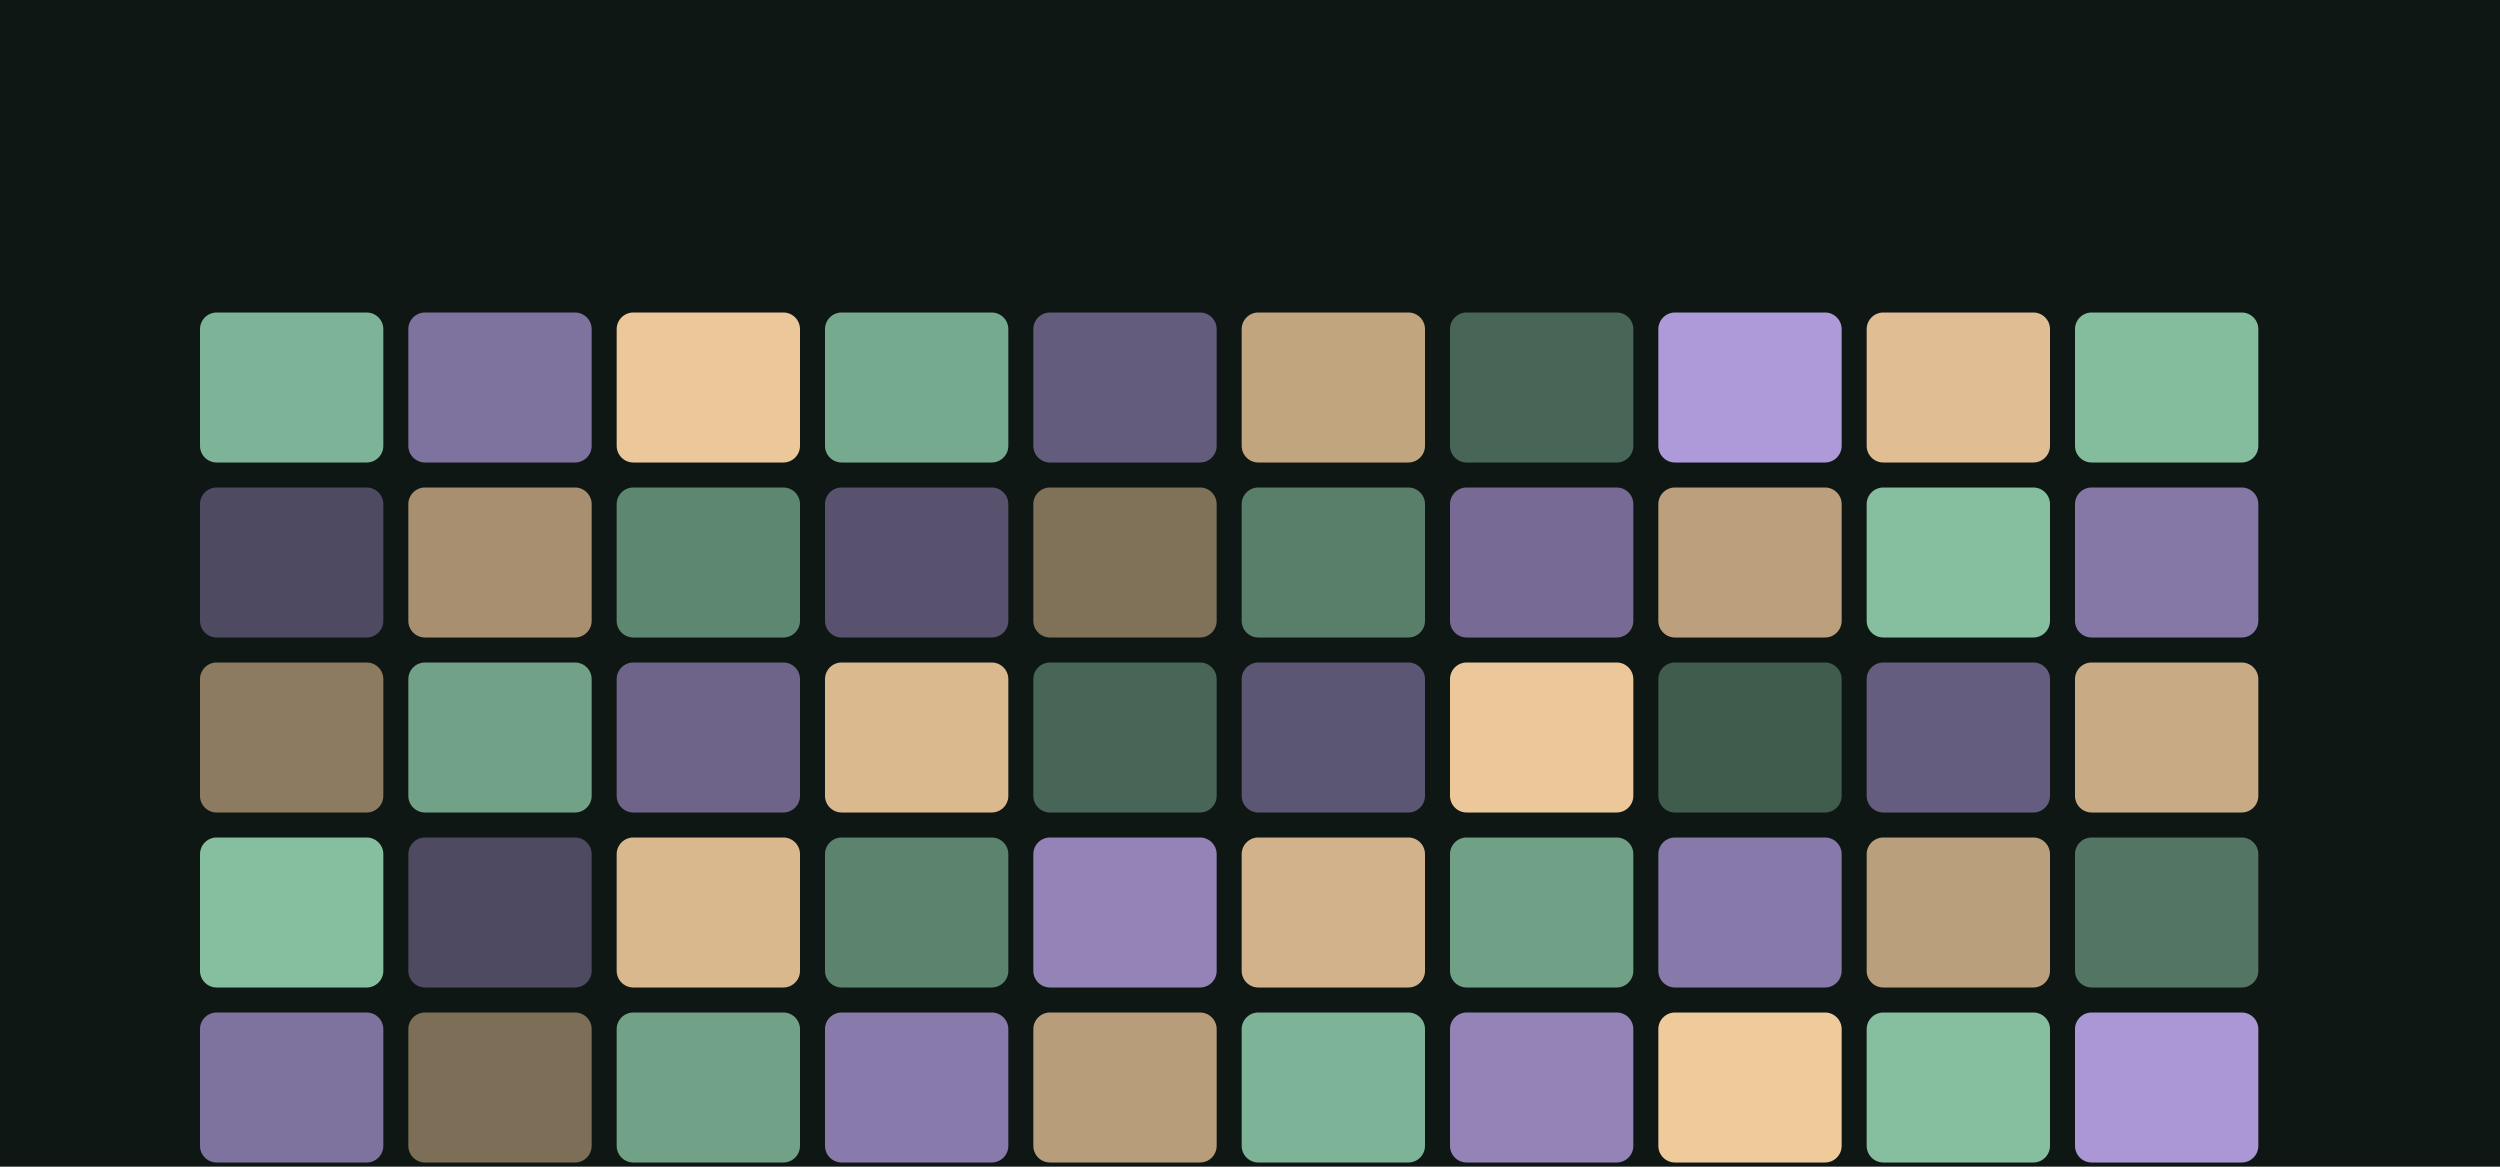
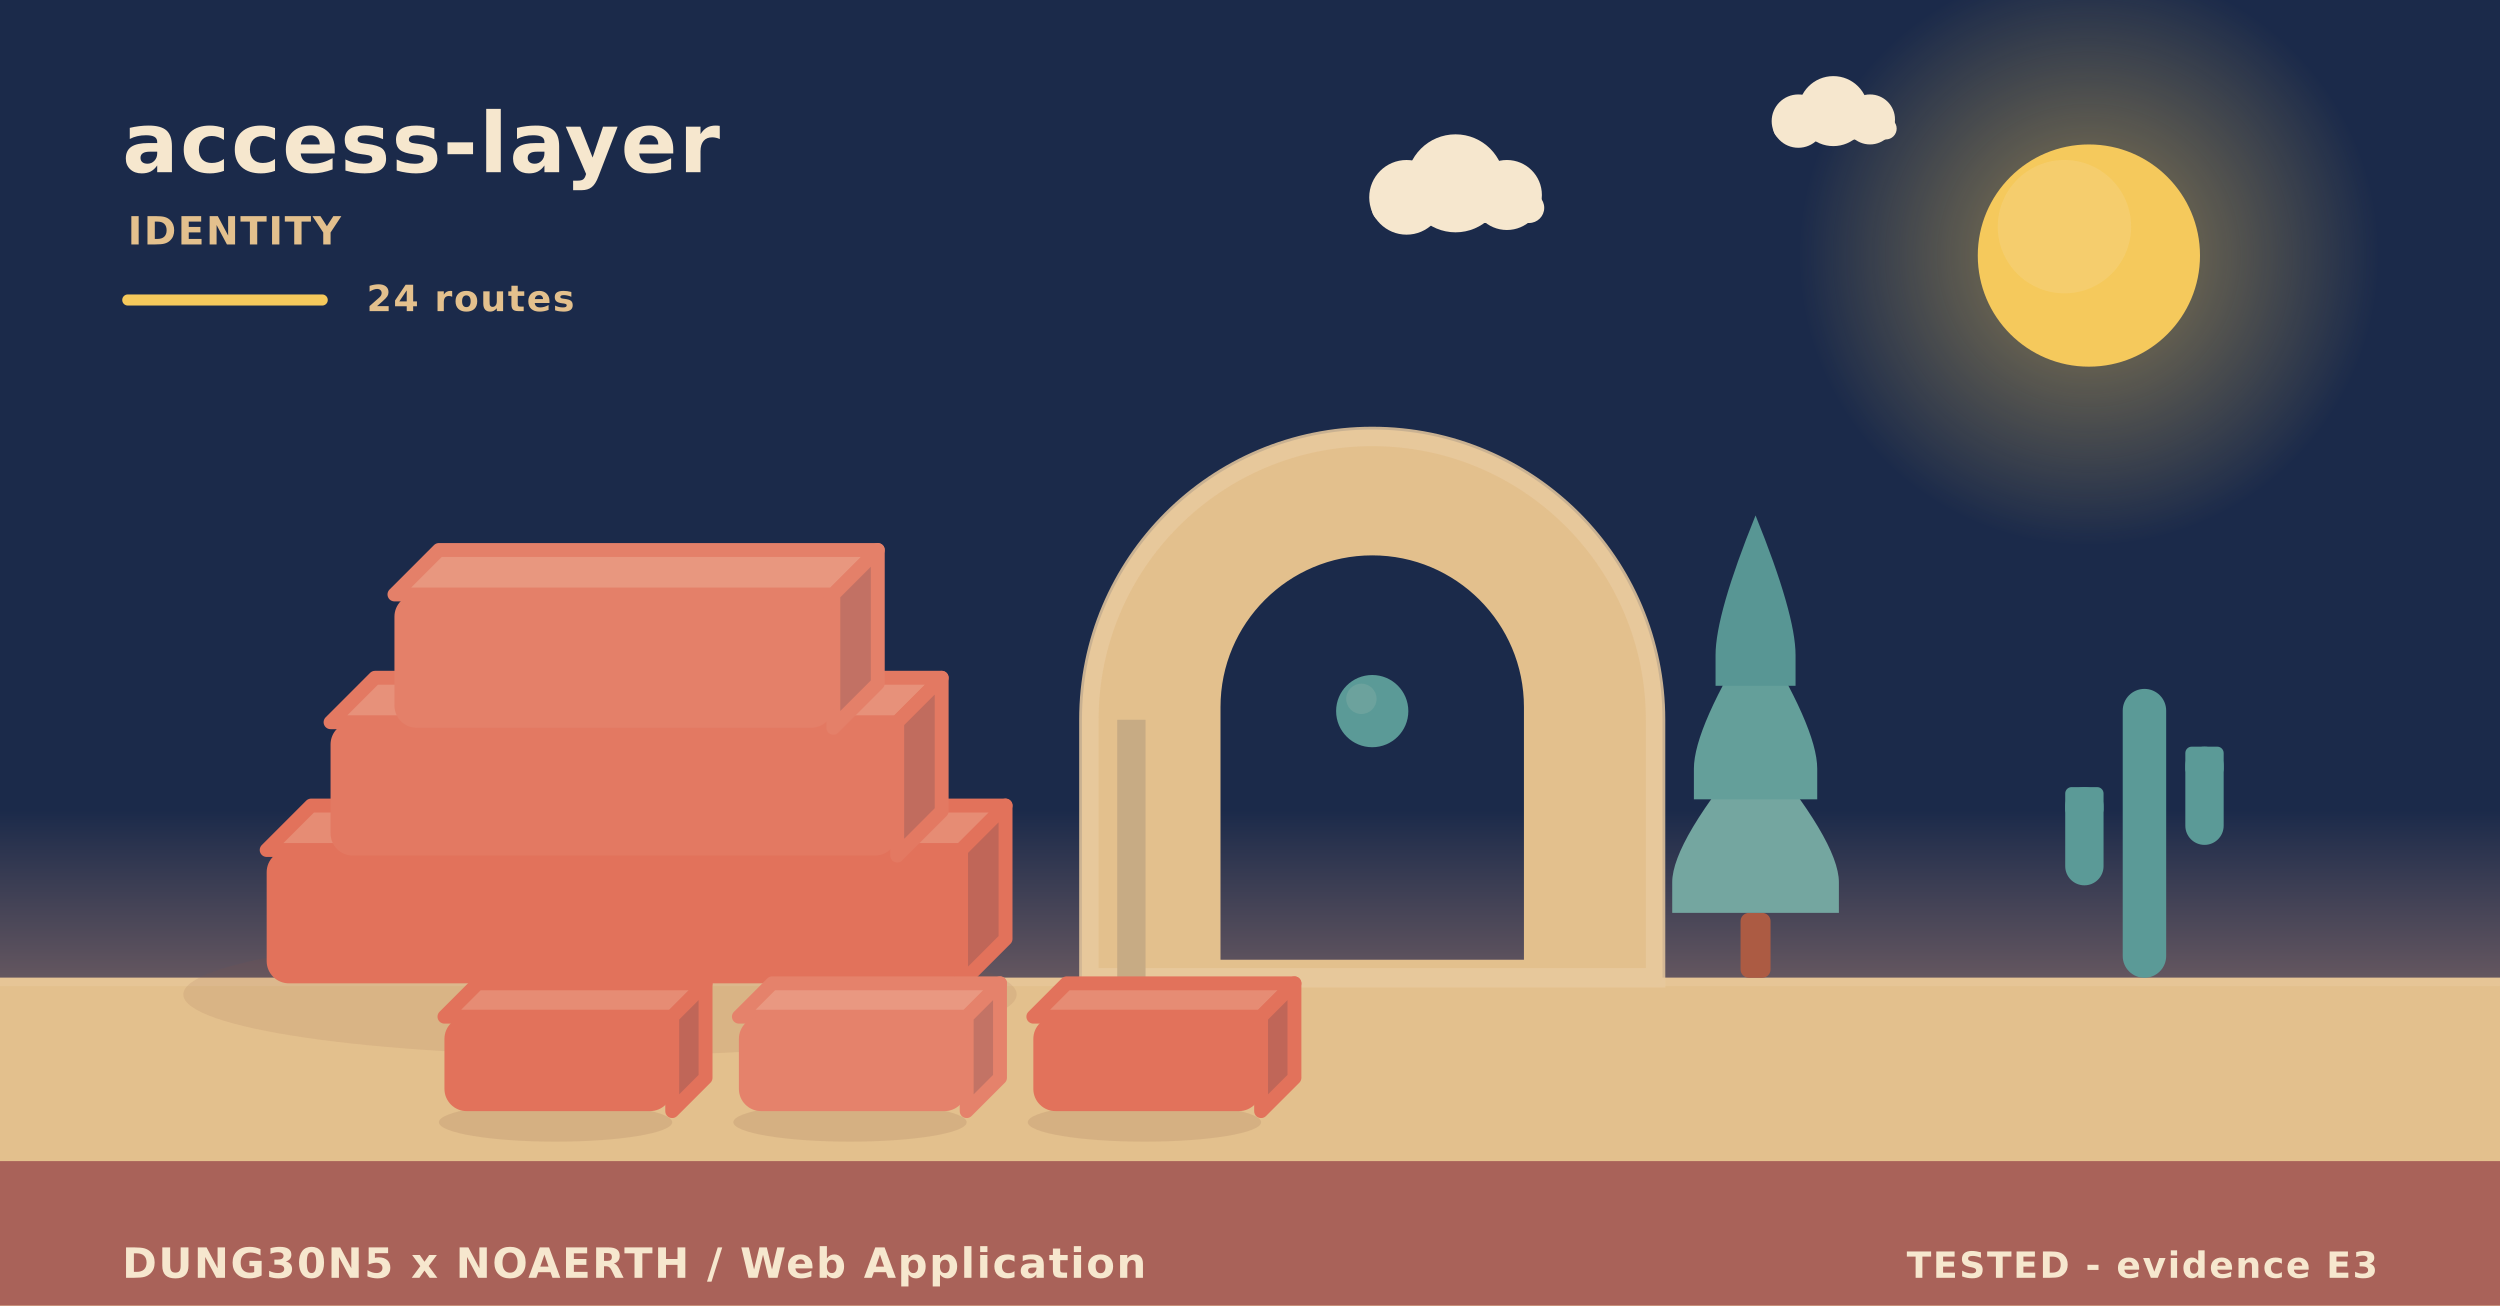
- <svg xmlns="http://www.w3.org/2000/svg" viewBox="0 0 1200 560" width="1200" height="560" role="img" aria-label="access-layer hero">
-   <rect width="1200" height="560" fill="#0f1714" />
-   <defs>
-     <linearGradient id="gh" x1="0" y1="0" x2="1" y2="1">
-       <stop offset="0%" stop-color="#95d5b2" />
-       <stop offset="100%" stop-color="#b8a1e6" />
-     </linearGradient>
-   </defs>
-   <rect x="96.00" y="150.00" width="88.00" height="72.00" rx="8.00" fill="#95d5b2" opacity="0.82" />
-   <rect x="196.00" y="150.00" width="88.00" height="72.00" rx="8.00" fill="#b8a1e6" opacity="0.66" />
-   <rect x="296.00" y="150.00" width="88.00" height="72.00" rx="8.00" fill="#ffd6a5" opacity="0.92" />
-   <rect x="396.00" y="150.00" width="88.00" height="72.00" rx="8.00" fill="#95d5b2" opacity="0.77" />
-   <rect x="496.00" y="150.00" width="88.00" height="72.00" rx="8.00" fill="#b8a1e6" opacity="0.50" />
-   <rect x="596.00" y="150.00" width="88.00" height="72.00" rx="8.00" fill="#ffd6a5" opacity="0.74" />
-   <rect x="696.00" y="150.00" width="88.00" height="72.00" rx="8.00" fill="#95d5b2" opacity="0.42" />
-   <rect x="796.00" y="150.00" width="88.00" height="72.00" rx="8.00" fill="#b8a1e6" opacity="0.94" />
-   <rect x="896.00" y="150.00" width="88.00" height="72.00" rx="8.00" fill="#ffd6a5" opacity="0.87" />
-   <rect x="996.00" y="150.00" width="88.00" height="72.00" rx="8.00" fill="#95d5b2" opacity="0.87" />
-   <rect x="96.00" y="234.00" width="88.00" height="72.00" rx="8.00" fill="#b8a1e6" opacity="0.37" />
-   <rect x="196.00" y="234.00" width="88.00" height="72.00" rx="8.00" fill="#ffd6a5" opacity="0.63" />
-   <rect x="296.00" y="234.00" width="88.00" height="72.00" rx="8.00" fill="#95d5b2" opacity="0.59" />
-   <rect x="396.00" y="234.00" width="88.00" height="72.00" rx="8.00" fill="#b8a1e6" opacity="0.43" />
-   <rect x="496.00" y="234.00" width="88.00" height="72.00" rx="8.00" fill="#ffd6a5" opacity="0.47" />
-   <rect x="596.00" y="234.00" width="88.00" height="72.00" rx="8.00" fill="#95d5b2" opacity="0.55" />
-   <rect x="696.00" y="234.00" width="88.00" height="72.00" rx="8.00" fill="#b8a1e6" opacity="0.61" />
-   <rect x="796.00" y="234.00" width="88.00" height="72.00" rx="8.00" fill="#ffd6a5" opacity="0.72" />
-   <rect x="896.00" y="234.00" width="88.00" height="72.00" rx="8.00" fill="#95d5b2" opacity="0.88" />
-   <rect x="996.00" y="234.00" width="88.00" height="72.00" rx="8.00" fill="#b8a1e6" opacity="0.70" />
-   <rect x="96.00" y="318.00" width="88.00" height="72.00" rx="8.00" fill="#ffd6a5" opacity="0.52" />
-   <rect x="196.00" y="318.00" width="88.00" height="72.00" rx="8.00" fill="#95d5b2" opacity="0.73" />
-   <rect x="296.00" y="318.00" width="88.00" height="72.00" rx="8.00" fill="#b8a1e6" opacity="0.56" />
-   <rect x="396.00" y="318.00" width="88.00" height="72.00" rx="8.00" fill="#ffd6a5" opacity="0.85" />
-   <rect x="496.00" y="318.00" width="88.00" height="72.00" rx="8.00" fill="#95d5b2" opacity="0.42" />
-   <rect x="596.00" y="318.00" width="88.00" height="72.00" rx="8.00" fill="#b8a1e6" opacity="0.45" />
-   <rect x="696.00" y="318.00" width="88.00" height="72.00" rx="8.00" fill="#ffd6a5" opacity="0.92" />
-   <rect x="796.00" y="318.00" width="88.00" height="72.00" rx="8.00" fill="#95d5b2" opacity="0.36" />
-   <rect x="896.00" y="318.00" width="88.00" height="72.00" rx="8.00" fill="#b8a1e6" opacity="0.51" />
-   <rect x="996.00" y="318.00" width="88.00" height="72.00" rx="8.00" fill="#ffd6a5" opacity="0.77" />
-   <rect x="96.00" y="402.00" width="88.00" height="72.00" rx="8.00" fill="#95d5b2" opacity="0.88" />
-   <rect x="196.00" y="402.00" width="88.00" height="72.00" rx="8.00" fill="#b8a1e6" opacity="0.37" />
-   <rect x="296.00" y="402.00" width="88.00" height="72.00" rx="8.00" fill="#ffd6a5" opacity="0.84" />
-   <rect x="396.00" y="402.00" width="88.00" height="72.00" rx="8.00" fill="#95d5b2" opacity="0.57" />
-   <rect x="496.00" y="402.00" width="88.00" height="72.00" rx="8.00" fill="#b8a1e6" opacity="0.78" />
-   <rect x="596.00" y="402.00" width="88.00" height="72.00" rx="8.00" fill="#ffd6a5" opacity="0.81" />
-   <rect x="696.00" y="402.00" width="88.00" height="72.00" rx="8.00" fill="#95d5b2" opacity="0.72" />
-   <rect x="796.00" y="402.00" width="88.00" height="72.00" rx="8.00" fill="#b8a1e6" opacity="0.71" />
-   <rect x="896.00" y="402.00" width="88.00" height="72.00" rx="8.00" fill="#ffd6a5" opacity="0.71" />
-   <rect x="996.00" y="402.00" width="88.00" height="72.00" rx="8.00" fill="#95d5b2" opacity="0.50" />
-   <rect x="96.00" y="486.00" width="88.00" height="72.00" rx="8.00" fill="#b8a1e6" opacity="0.66" />
-   <rect x="196.00" y="486.00" width="88.00" height="72.00" rx="8.00" fill="#ffd6a5" opacity="0.46" />
-   <rect x="296.00" y="486.00" width="88.00" height="72.00" rx="8.00" fill="#95d5b2" opacity="0.73" />
-   <rect x="396.00" y="486.00" width="88.00" height="72.00" rx="8.00" fill="#b8a1e6" opacity="0.72" />
-   <rect x="496.00" y="486.00" width="88.00" height="72.00" rx="8.00" fill="#ffd6a5" opacity="0.70" />
-   <rect x="596.00" y="486.00" width="88.00" height="72.00" rx="8.00" fill="#95d5b2" opacity="0.82" />
-   <rect x="696.00" y="486.00" width="88.00" height="72.00" rx="8.00" fill="#b8a1e6" opacity="0.78" />
-   <rect x="796.00" y="486.00" width="88.00" height="72.00" rx="8.00" fill="#ffd6a5" opacity="0.93" />
-   <rect x="896.00" y="486.00" width="88.00" height="72.00" rx="8.00" fill="#95d5b2" opacity="0.88" />
-   <rect x="996.00" y="486.00" width="88.00" height="72.00" rx="8.00" fill="#b8a1e6" opacity="0.92" />
+ <svg xmlns="http://www.w3.org/2000/svg" width="900" height="470" viewBox="0 0 900 470" role="img" aria-label="access-layer - identity">
+   <linearGradient id="skyh" x1="0" y1="0" x2="0" y2="1">
+     <stop offset="0" stop-color="#1b2a4a" />
+     <stop offset="0.62" stop-color="#1b2a4a" />
+     <stop offset="1" stop-color="#f3ad8a" />
+   </linearGradient>
+   <rect width="900" height="470" fill="url(#skyh)" />
+   <radialGradient id="sunh">
+     <stop offset="0.35" stop-color="#f5c95c" stop-opacity="0.34" />
+     <stop offset="1" stop-color="#f5c95c" stop-opacity="0" />
+   </radialGradient>
+   <circle cx="752" cy="92" r="104" fill="url(#sunh)" />
+   <circle cx="752" cy="92" r="40" fill="#f5c95c" />
+   <circle cx="743.2" cy="81.6" r="24" fill="#f5d27e" opacity="0.5" />
+   <g>
+     <circle cx="524" cy="66" r="17.64" fill="#f6e7ce" />
+     <circle cx="506.36" cy="71.04" r="13.44" fill="#f6e7ce" />
+     <circle cx="542.48" cy="70.2" r="12.6" fill="#f6e7ce" />
+     <rect x="493.76" y="69.36" width="62.16" height="10.92" rx="5.46" fill="#f6e7ce" />
+   </g>
+   <g>
+     <circle cx="660" cy="40" r="12.6" fill="#f6e7ce" />
+     <circle cx="647.4" cy="43.6" r="9.6" fill="#f6e7ce" />
+     <circle cx="673.2" cy="43" r="9" fill="#f6e7ce" />
+     <rect x="638.4" y="42.4" width="44.4" height="7.8" rx="3.9" fill="#f6e7ce" />
+   </g>
+   <rect x="0" y="352" width="900" height="118" fill="#e3c08d" />
+   <rect x="0" y="352" width="900" height="3" fill="#e6c596" />
+   <text x="44" y="62" font-family="Verdana,DejaVu Sans,sans-serif" font-size="30" font-weight="700" letter-spacing="0.6" fill="#f6e7ce" text-anchor="start">access-layer</text>
+   <text x="46" y="88" font-family="Verdana,DejaVu Sans,sans-serif" font-size="14" font-weight="700" letter-spacing="0.6" fill="#e3c08d" text-anchor="start">IDENTITY</text>
+   <rect x="44" y="106" width="74" height="4" rx="2" fill="#f5c95c" />
+   <text x="132" y="112" font-family="Verdana,DejaVu Sans,sans-serif" font-size="13" font-weight="700" letter-spacing="0.6" fill="#e3c08d" text-anchor="start">24 routes</text>
+   <ellipse cx="216" cy="358" rx="150" ry="22" fill="rgba(138,90,68,0.11)" />
+   <path d="M96,306 L346,306 L362,290 L112,290 Z" fill="#e68c74" stroke="#e2725b" stroke-width="5" stroke-linejoin="round" />
+   <path d="M346,306 L362,290 L362,338 L346,354 Z" fill="#c06658" stroke="#e2725b" stroke-width="5" stroke-linejoin="round" />
+   <rect x="96" y="306" width="250" height="48" rx="8" fill="#e2725b" />
+   <path d="M119,260 L323,260 L339,244 L135,244 Z" fill="#e7917a" stroke="#e37962" stroke-width="5" stroke-linejoin="round" />
+   <path d="M323,260 L339,244 L339,292 L323,308 Z" fill="#c16c5e" stroke="#e37962" stroke-width="5" stroke-linejoin="round" />
+   <rect x="119" y="260" width="204" height="48" rx="8" fill="#e37962" />
+   <path d="M142,214 L300,214 L316,198 L158,198 Z" fill="#e8977f" stroke="#e48069" stroke-width="5" stroke-linejoin="round" />
+   <path d="M300,214 L316,198 L316,246 L300,262 Z" fill="#c27164" stroke="#e48069" stroke-width="5" stroke-linejoin="round" />
+   <rect x="142" y="214" width="158" height="48" rx="8" fill="#e48069" />
+   <path d="M392,352 L392,259.12 A102,102 0 0 1 596,259.12 L596,352 Z M436.88,348 L436.88,254.55 A57.12,57.12 0 0 1 551.12,254.55 L551.12,348 Z" fill="#e3c08d" fill-rule="evenodd" stroke="#e3c08d" stroke-width="5" stroke-linejoin="round" />
+   <path d="M392,352 L392,259.12 A102,102 0 0 1 596,259.12 L596,352 Z" fill="none" stroke="#e8c99d" stroke-width="7" stroke-linecap="round" opacity="0.85" />
+   <rect x="402.2" y="259.12" width="10.2" height="92.88" fill="#c7ab84" />
+   <circle cx="494" cy="256" r="13" fill="#5b9a97" />
+   <circle cx="490.1" cy="251.58" r="5.46" fill="#7aa9a2" opacity="0.55" />
+   <rect x="626.6" y="328.64" width="10.8" height="23.36" rx="3" fill="#ac5b43" />
+   <path d="M632,267.32 Q602,302.89 602,317.6 Q602,328.64 602,328.64 L662,328.64 Q662,328.64 662,317.6 Q662,302.89 632,267.32 Z" fill="#74a6a0" />
+   <path d="M632,226.44 Q609.8,262.01 609.8,276.72 Q609.8,287.76 609.8,287.76 L654.2,287.76 Q654.2,287.76 654.2,276.72 Q654.2,262.01 632,226.44 Z" fill="#649f9a" />
+   <path d="M632,185.56 Q617.6,221.13 617.6,235.84 Q617.6,246.88 617.6,246.88 L646.4,246.88 Q646.4,246.88 646.4,235.84 Q646.4,221.13 632,185.56 Z" fill="#589694" />
+   <rect x="764.18" y="248" width="15.64" height="104" rx="7.82" fill="#5b9a97" />
+   <rect x="743.48" y="283.36" width="13.8" height="35.36" rx="6.9" fill="#5b9a97" />
+   <rect x="743.48" y="283.36" width="13.8" height="10.4" rx="2.3" fill="#5b9a97" />
+   <rect x="786.72" y="268.8" width="13.8" height="35.36" rx="6.9" fill="#5b9a97" />
+   <rect x="786.72" y="268.8" width="13.8" height="10.4" rx="2.3" fill="#5b9a97" />
+   <ellipse cx="200" cy="404" rx="42" ry="7" fill="rgba(138,90,68,0.15)" />
+   <path d="M160,366 L242,366 L254,354 L172,354 Z" fill="#e68c74" stroke="#e2725b" stroke-width="5" stroke-linejoin="round" />
+   <path d="M242,366 L254,354 L254,388 L242,400 Z" fill="#c06658" stroke="#e2725b" stroke-width="5" stroke-linejoin="round" />
+   <rect x="160" y="366" width="82" height="34" rx="8" fill="#e2725b" />
+   <ellipse cx="306" cy="404" rx="42" ry="7" fill="rgba(138,90,68,0.15)" />
+   <path d="M266,366 L348,366 L360,354 L278,354 Z" fill="#e99881" stroke="#e5826b" stroke-width="5" stroke-linejoin="round" />
+   <path d="M348,366 L360,354 L360,388 L348,400 Z" fill="#c37365" stroke="#e5826b" stroke-width="5" stroke-linejoin="round" />
+   <rect x="266" y="366" width="82" height="34" rx="8" fill="#e5826b" />
+   <ellipse cx="412" cy="404" rx="42" ry="7" fill="rgba(138,90,68,0.15)" />
+   <path d="M372,366 L454,366 L466,354 L384,354 Z" fill="#e68c74" stroke="#e2725b" stroke-width="5" stroke-linejoin="round" />
+   <path d="M454,366 L466,354 L466,388 L454,400 Z" fill="#c06658" stroke="#e2725b" stroke-width="5" stroke-linejoin="round" />
+   <rect x="372" y="366" width="82" height="34" rx="8" fill="#e2725b" />
+   <rect x="0" y="418" width="900" height="52" rx="0" fill="#a65c56" opacity="0.94" />
+   <text x="44" y="460" font-family="Verdana,DejaVu Sans,sans-serif" font-size="15" font-weight="700" letter-spacing="0.6" fill="#f6e7ce" text-anchor="start">DUNG30N5 x NOAERTH  /  Web Application</text>
+   <text x="856" y="460" font-family="Verdana,DejaVu Sans,sans-serif" font-size="13" font-weight="700" letter-spacing="0.6" fill="#f6e7ce" text-anchor="end">TESTED  -  evidence E3</text>
</svg>
